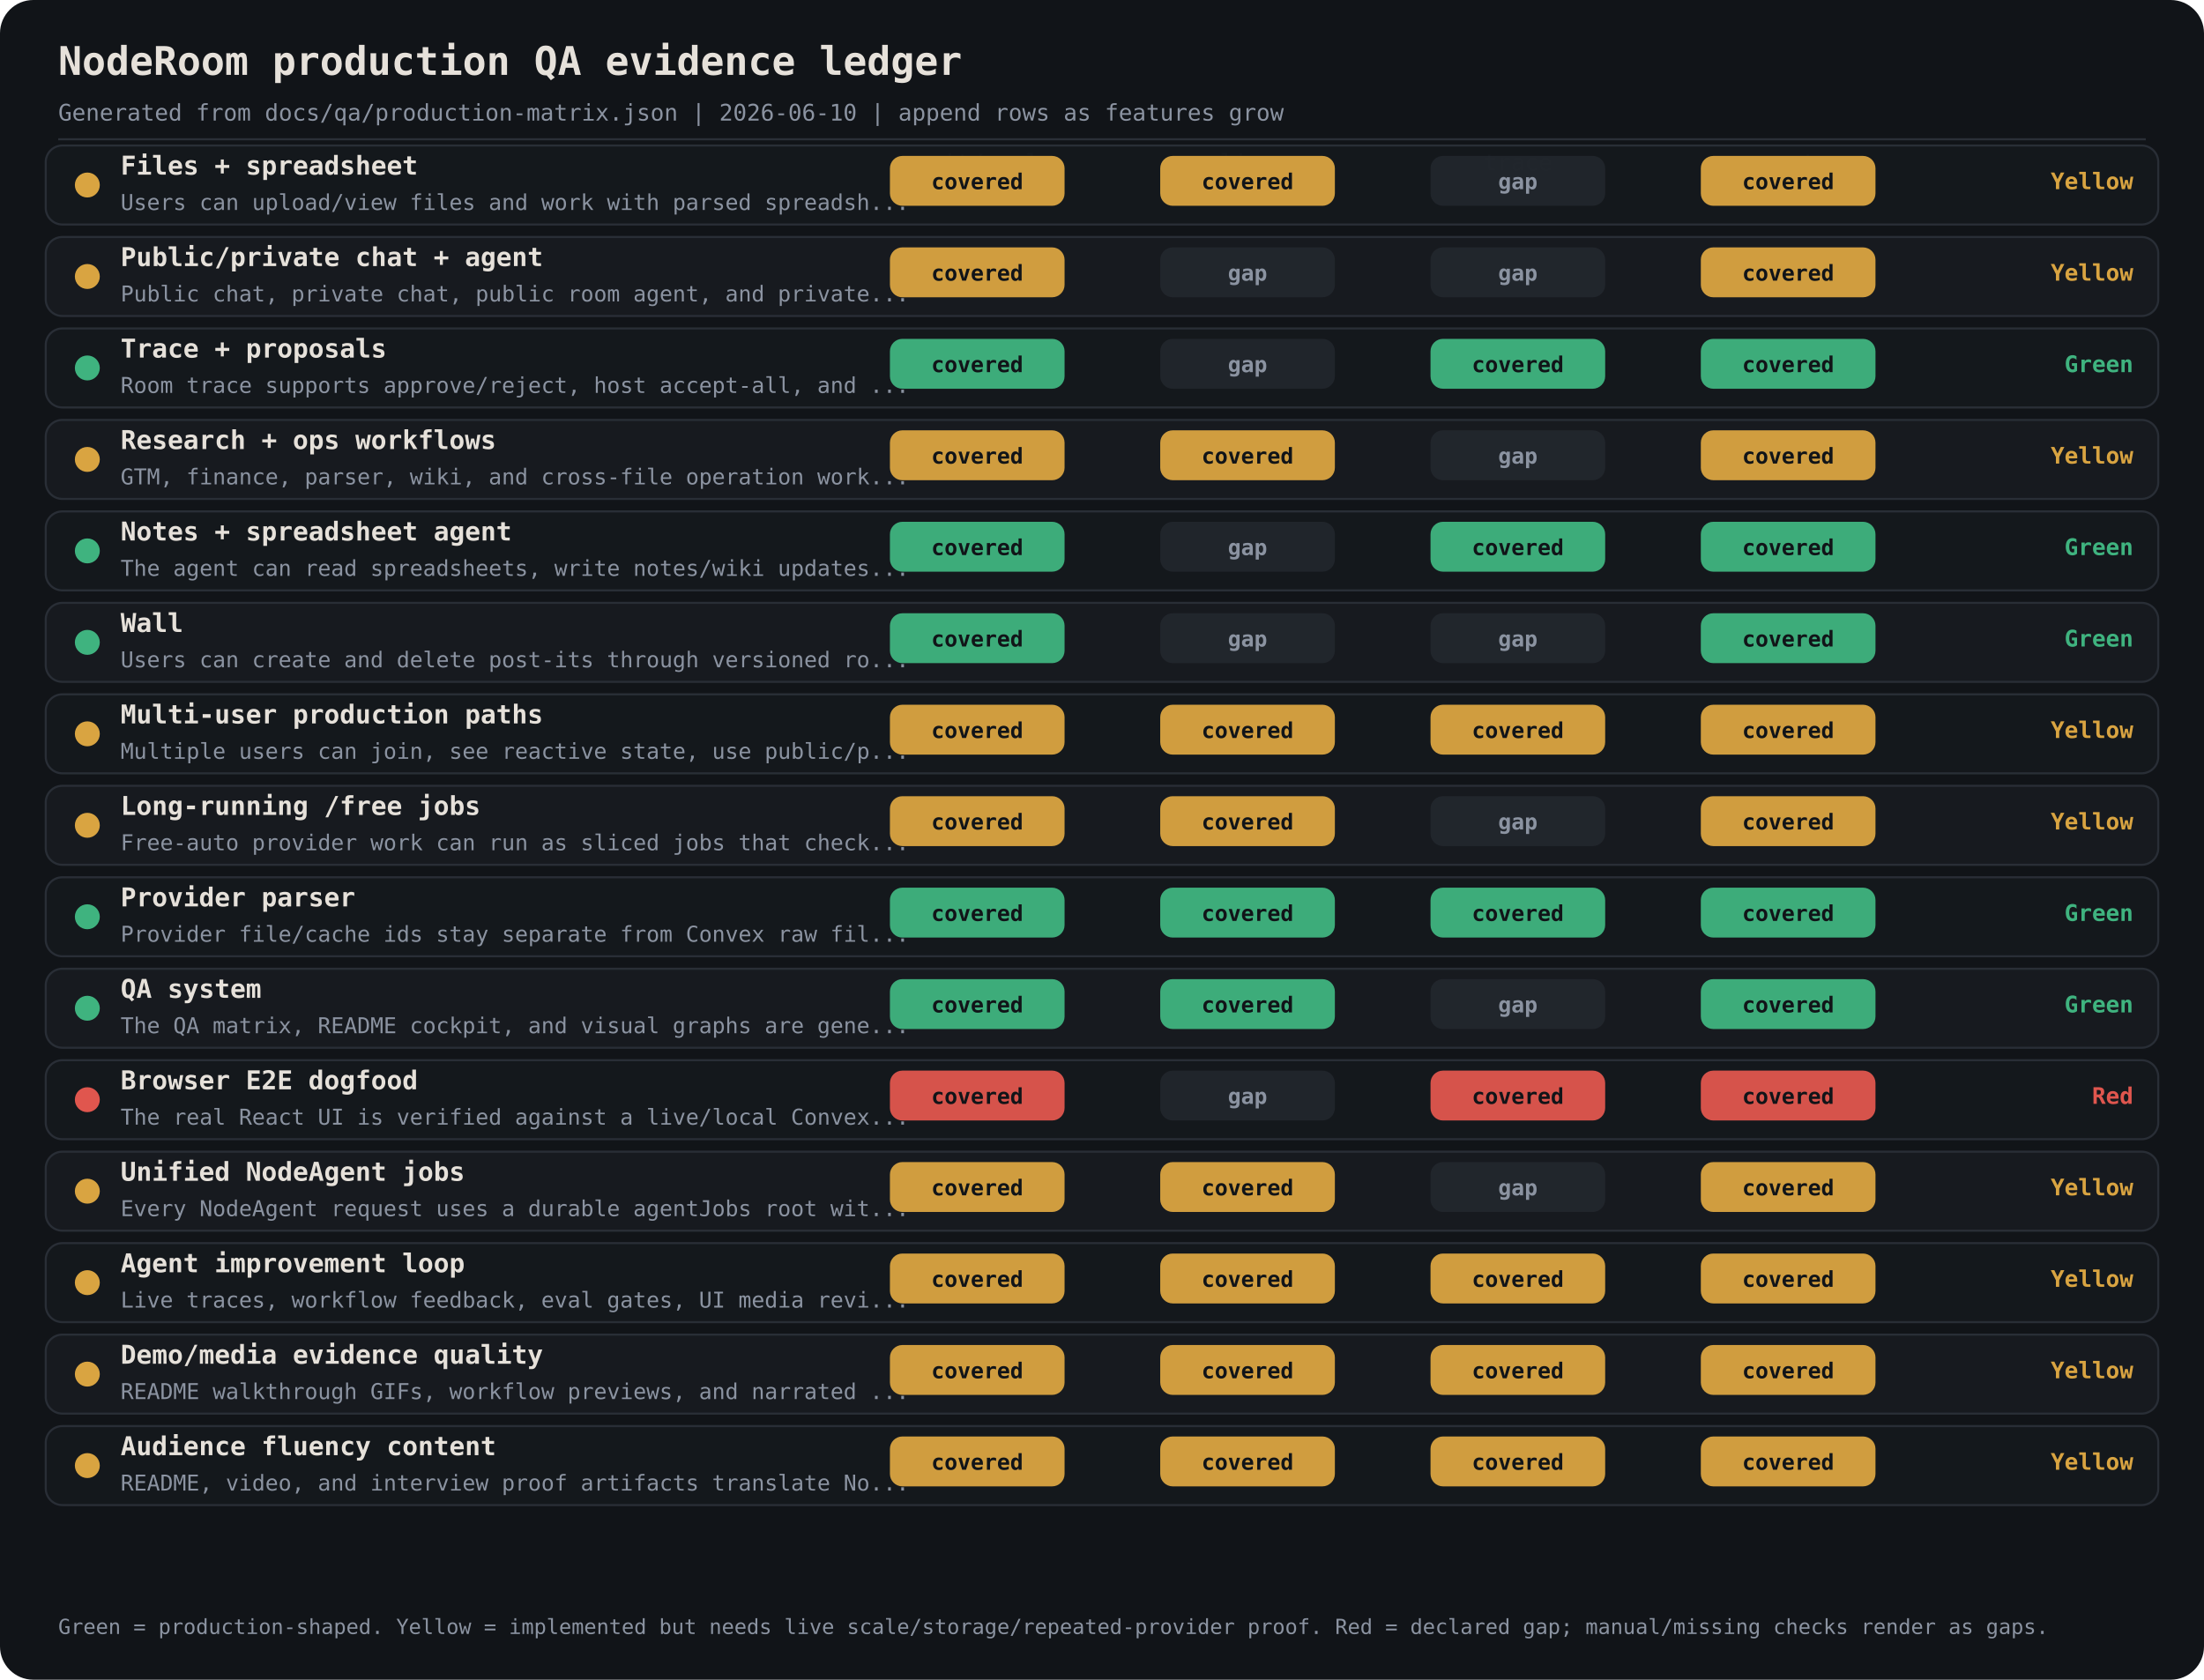
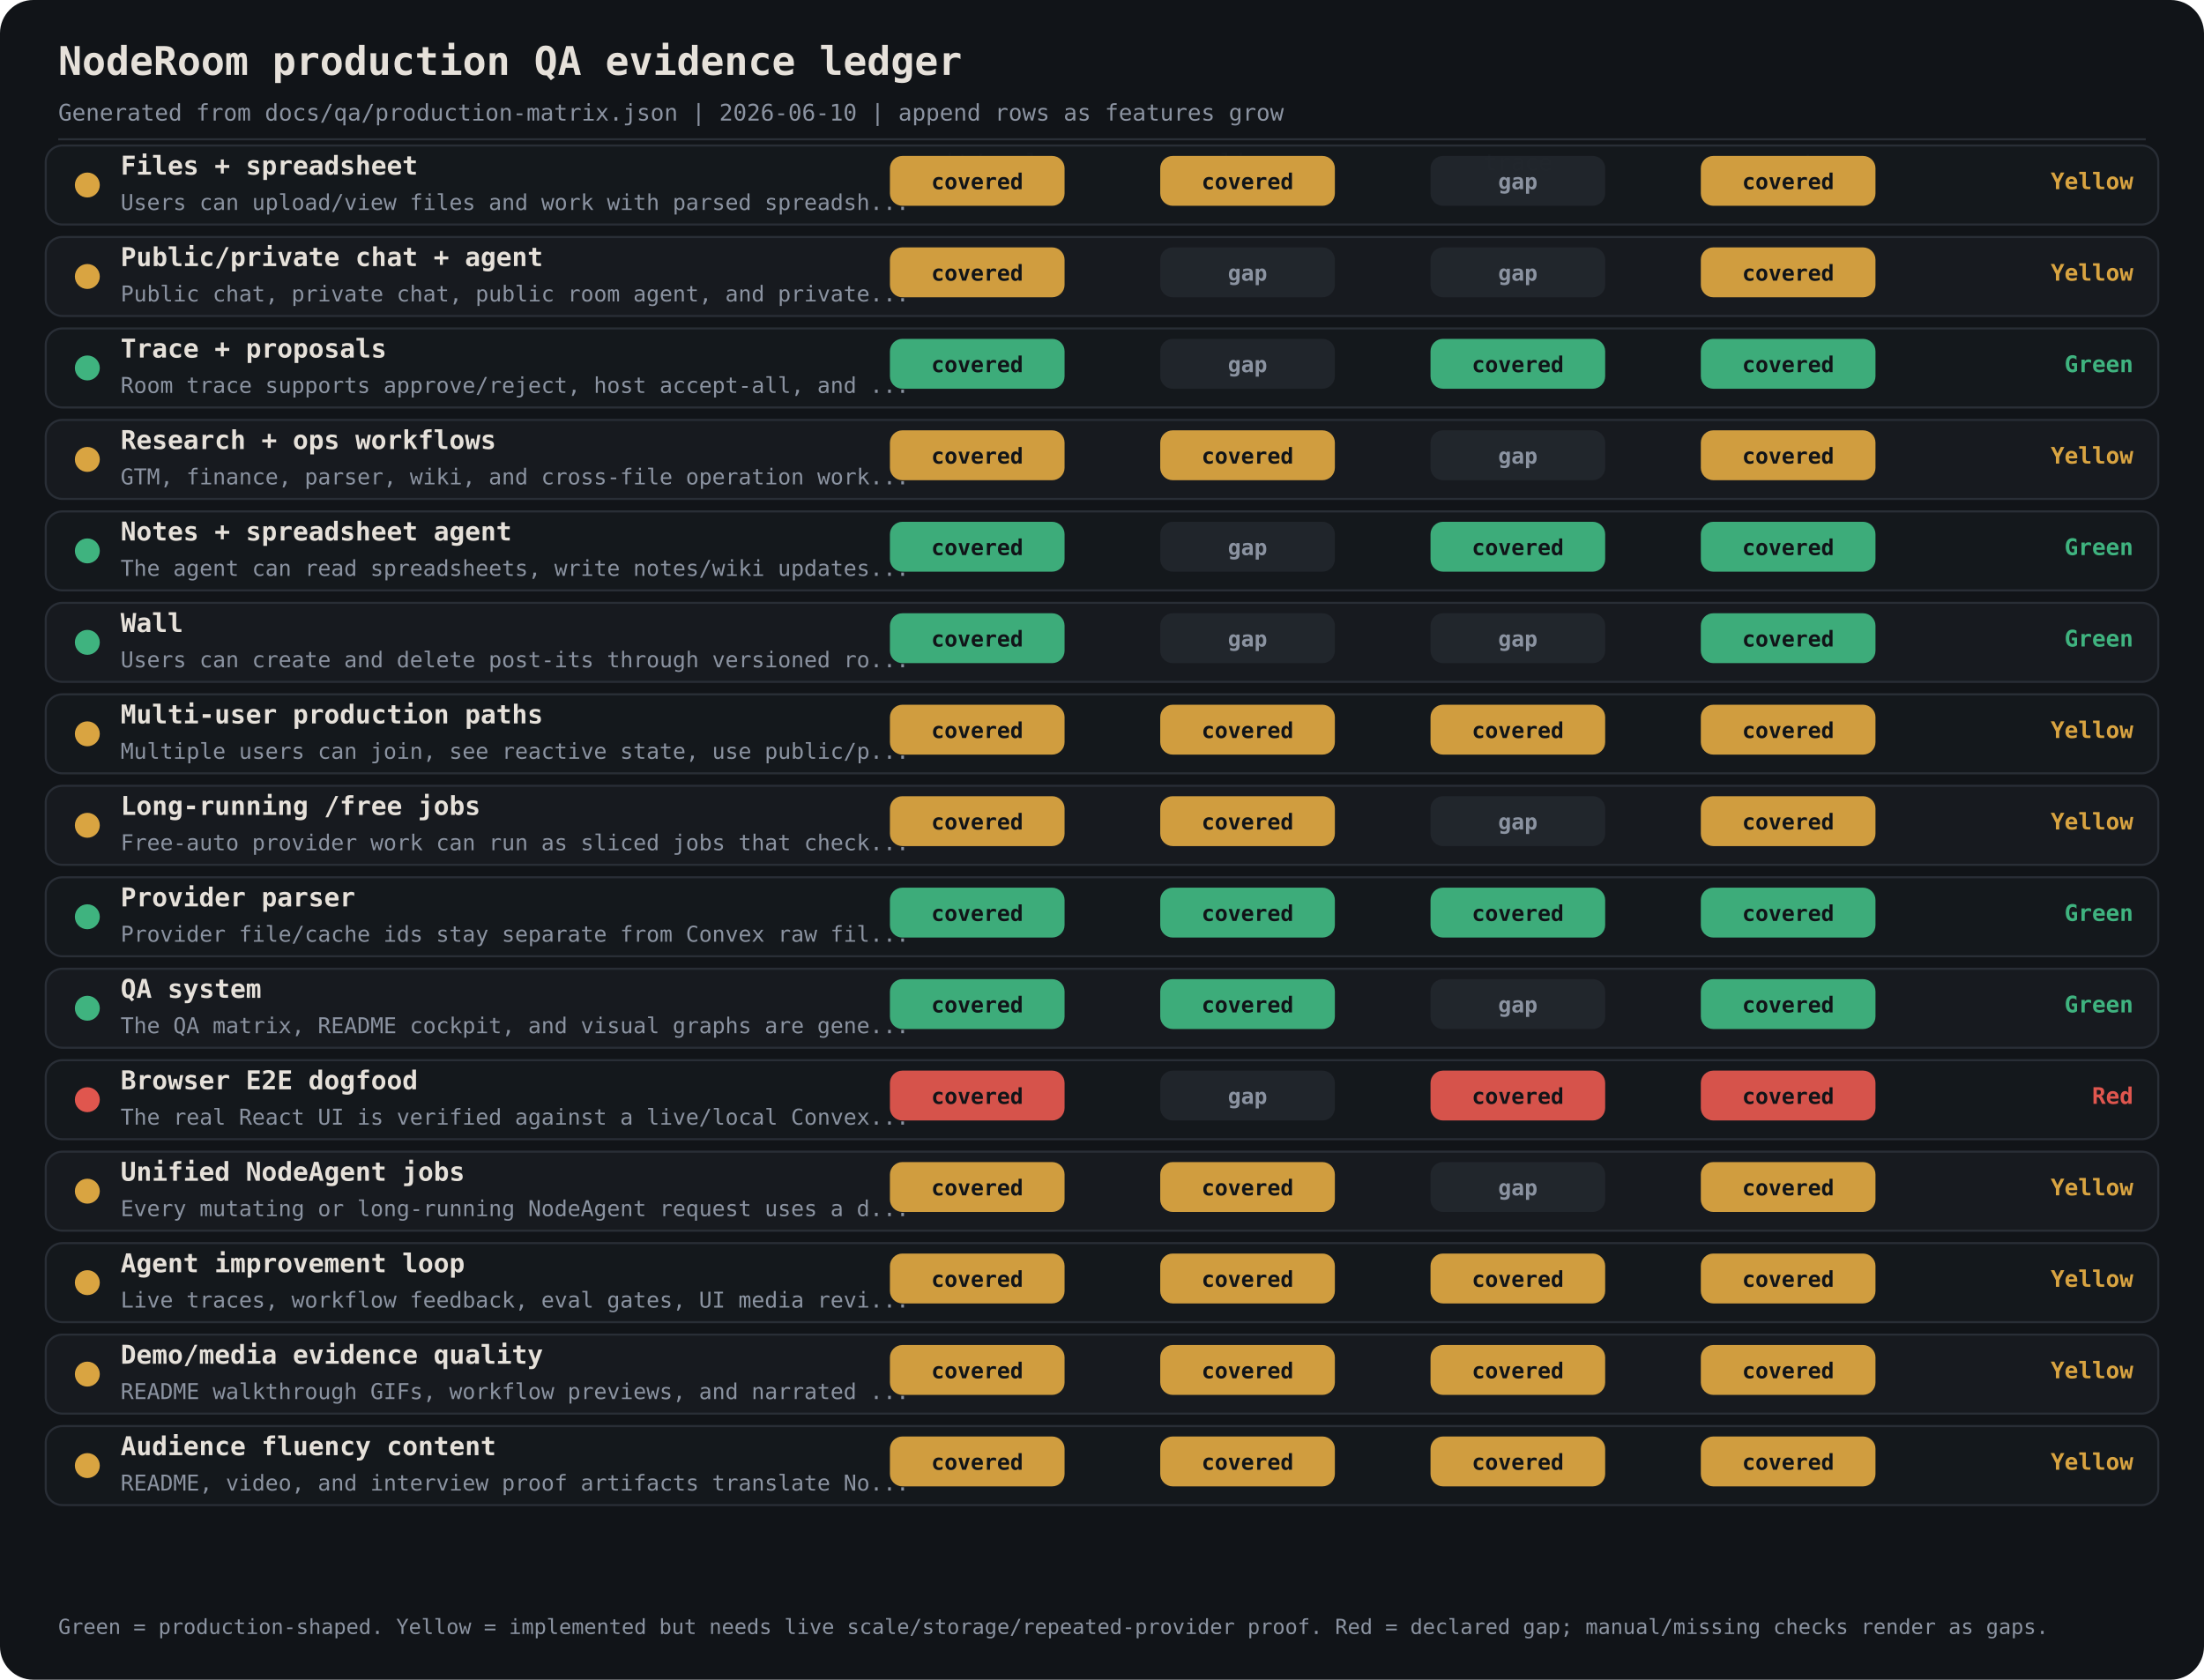
<svg xmlns="http://www.w3.org/2000/svg" width="1060" height="808" viewBox="0 0 1060 808" font-family="ui-monospace, 'JetBrains Mono', monospace">
  <rect width="1060" height="808" rx="16" fill="#111418" />
  <text x="28" y="36" fill="#E6E1DA" font-size="19" font-weight="700">NodeRoom production QA evidence ledger</text>
  <text x="28" y="58" fill="#8B93A1" font-size="11">Generated from docs/qa/production-matrix.json | 2026-06-10 | append rows as features grow</text>
  <line x1="28" y1="67" x2="1032" y2="67" stroke="#2A2F37" />
  <text x="470" y="82" fill="#8B93A1" font-size="11" text-anchor="middle">unit/eval</text>
  <text x="600" y="82" fill="#8B93A1" font-size="11" text-anchor="middle">live</text>
  <text x="730" y="82" fill="#8B93A1" font-size="11" text-anchor="middle">trace</text>
  <text x="860" y="82" fill="#8B93A1" font-size="11" text-anchor="middle">next</text>
  <rect x="22" y="70" width="1016" height="38" rx="8" fill="#14181D" stroke="#2A2F37" opacity="0.98" />
  <circle cx="42" cy="89" r="6" fill="#D9A441" />
  <text x="58" y="84" fill="#E6E1DA" font-size="12.5" font-weight="700">Files + spreadsheet</text>
  <text x="58" y="101" fill="#8B93A1" font-size="10.5">Users can upload/view files and work with parsed spreadsh...</text>
  <rect x="428" y="75" width="84" height="24" rx="6" fill="#D9A441" opacity="0.95" />
  <text x="470" y="91" fill="#111418" font-size="10.5" font-weight="700" text-anchor="middle">covered</text>
  <rect x="558" y="75" width="84" height="24" rx="6" fill="#D9A441" opacity="0.95" />
  <text x="600" y="91" fill="#111418" font-size="10.5" font-weight="700" text-anchor="middle">covered</text>
  <rect x="688" y="75" width="84" height="24" rx="6" fill="#2A2F37" opacity="0.55" />
  <text x="730" y="91" fill="#8B93A1" font-size="10.5" font-weight="700" text-anchor="middle">gap</text>
  <rect x="818" y="75" width="84" height="24" rx="6" fill="#D9A441" opacity="0.95" />
  <text x="860" y="91" fill="#111418" font-size="10.5" font-weight="700" text-anchor="middle">covered</text>
  <text x="1026" y="91" fill="#D9A441" font-size="11" text-anchor="end" font-weight="700">Yellow</text>
  <rect x="22" y="114" width="1016" height="38" rx="8" fill="#171B20" stroke="#2A2F37" opacity="0.98" />
  <circle cx="42" cy="133" r="6" fill="#D9A441" />
  <text x="58" y="128" fill="#E6E1DA" font-size="12.5" font-weight="700">Public/private chat + agent</text>
  <text x="58" y="145" fill="#8B93A1" font-size="10.5">Public chat, private chat, public room agent, and private...</text>
  <rect x="428" y="119" width="84" height="24" rx="6" fill="#D9A441" opacity="0.95" />
  <text x="470" y="135" fill="#111418" font-size="10.5" font-weight="700" text-anchor="middle">covered</text>
  <rect x="558" y="119" width="84" height="24" rx="6" fill="#2A2F37" opacity="0.55" />
  <text x="600" y="135" fill="#8B93A1" font-size="10.5" font-weight="700" text-anchor="middle">gap</text>
  <rect x="688" y="119" width="84" height="24" rx="6" fill="#2A2F37" opacity="0.55" />
  <text x="730" y="135" fill="#8B93A1" font-size="10.5" font-weight="700" text-anchor="middle">gap</text>
  <rect x="818" y="119" width="84" height="24" rx="6" fill="#D9A441" opacity="0.95" />
  <text x="860" y="135" fill="#111418" font-size="10.5" font-weight="700" text-anchor="middle">covered</text>
  <text x="1026" y="135" fill="#D9A441" font-size="11" text-anchor="end" font-weight="700">Yellow</text>
  <rect x="22" y="158" width="1016" height="38" rx="8" fill="#14181D" stroke="#2A2F37" opacity="0.98" />
  <circle cx="42" cy="177" r="6" fill="#3FB37F" />
  <text x="58" y="172" fill="#E6E1DA" font-size="12.5" font-weight="700">Trace + proposals</text>
  <text x="58" y="189" fill="#8B93A1" font-size="10.5">Room trace supports approve/reject, host accept-all, and ...</text>
  <rect x="428" y="163" width="84" height="24" rx="6" fill="#3FB37F" opacity="0.95" />
  <text x="470" y="179" fill="#111418" font-size="10.5" font-weight="700" text-anchor="middle">covered</text>
  <rect x="558" y="163" width="84" height="24" rx="6" fill="#2A2F37" opacity="0.55" />
  <text x="600" y="179" fill="#8B93A1" font-size="10.5" font-weight="700" text-anchor="middle">gap</text>
  <rect x="688" y="163" width="84" height="24" rx="6" fill="#3FB37F" opacity="0.95" />
  <text x="730" y="179" fill="#111418" font-size="10.5" font-weight="700" text-anchor="middle">covered</text>
  <rect x="818" y="163" width="84" height="24" rx="6" fill="#3FB37F" opacity="0.95" />
  <text x="860" y="179" fill="#111418" font-size="10.5" font-weight="700" text-anchor="middle">covered</text>
  <text x="1026" y="179" fill="#3FB37F" font-size="11" text-anchor="end" font-weight="700">Green</text>
  <rect x="22" y="202" width="1016" height="38" rx="8" fill="#171B20" stroke="#2A2F37" opacity="0.98" />
  <circle cx="42" cy="221" r="6" fill="#D9A441" />
  <text x="58" y="216" fill="#E6E1DA" font-size="12.5" font-weight="700">Research + ops workflows</text>
  <text x="58" y="233" fill="#8B93A1" font-size="10.5">GTM, finance, parser, wiki, and cross-file operation work...</text>
  <rect x="428" y="207" width="84" height="24" rx="6" fill="#D9A441" opacity="0.95" />
  <text x="470" y="223" fill="#111418" font-size="10.5" font-weight="700" text-anchor="middle">covered</text>
  <rect x="558" y="207" width="84" height="24" rx="6" fill="#D9A441" opacity="0.95" />
  <text x="600" y="223" fill="#111418" font-size="10.5" font-weight="700" text-anchor="middle">covered</text>
  <rect x="688" y="207" width="84" height="24" rx="6" fill="#2A2F37" opacity="0.55" />
  <text x="730" y="223" fill="#8B93A1" font-size="10.5" font-weight="700" text-anchor="middle">gap</text>
  <rect x="818" y="207" width="84" height="24" rx="6" fill="#D9A441" opacity="0.95" />
  <text x="860" y="223" fill="#111418" font-size="10.5" font-weight="700" text-anchor="middle">covered</text>
  <text x="1026" y="223" fill="#D9A441" font-size="11" text-anchor="end" font-weight="700">Yellow</text>
  <rect x="22" y="246" width="1016" height="38" rx="8" fill="#14181D" stroke="#2A2F37" opacity="0.98" />
  <circle cx="42" cy="265" r="6" fill="#3FB37F" />
  <text x="58" y="260" fill="#E6E1DA" font-size="12.5" font-weight="700">Notes + spreadsheet agent</text>
  <text x="58" y="277" fill="#8B93A1" font-size="10.5">The agent can read spreadsheets, write notes/wiki updates...</text>
  <rect x="428" y="251" width="84" height="24" rx="6" fill="#3FB37F" opacity="0.95" />
  <text x="470" y="267" fill="#111418" font-size="10.5" font-weight="700" text-anchor="middle">covered</text>
  <rect x="558" y="251" width="84" height="24" rx="6" fill="#2A2F37" opacity="0.55" />
  <text x="600" y="267" fill="#8B93A1" font-size="10.5" font-weight="700" text-anchor="middle">gap</text>
  <rect x="688" y="251" width="84" height="24" rx="6" fill="#3FB37F" opacity="0.95" />
  <text x="730" y="267" fill="#111418" font-size="10.5" font-weight="700" text-anchor="middle">covered</text>
  <rect x="818" y="251" width="84" height="24" rx="6" fill="#3FB37F" opacity="0.95" />
  <text x="860" y="267" fill="#111418" font-size="10.5" font-weight="700" text-anchor="middle">covered</text>
  <text x="1026" y="267" fill="#3FB37F" font-size="11" text-anchor="end" font-weight="700">Green</text>
  <rect x="22" y="290" width="1016" height="38" rx="8" fill="#171B20" stroke="#2A2F37" opacity="0.98" />
  <circle cx="42" cy="309" r="6" fill="#3FB37F" />
  <text x="58" y="304" fill="#E6E1DA" font-size="12.5" font-weight="700">Wall</text>
  <text x="58" y="321" fill="#8B93A1" font-size="10.5">Users can create and delete post-its through versioned ro...</text>
  <rect x="428" y="295" width="84" height="24" rx="6" fill="#3FB37F" opacity="0.95" />
  <text x="470" y="311" fill="#111418" font-size="10.5" font-weight="700" text-anchor="middle">covered</text>
  <rect x="558" y="295" width="84" height="24" rx="6" fill="#2A2F37" opacity="0.55" />
  <text x="600" y="311" fill="#8B93A1" font-size="10.5" font-weight="700" text-anchor="middle">gap</text>
  <rect x="688" y="295" width="84" height="24" rx="6" fill="#2A2F37" opacity="0.55" />
  <text x="730" y="311" fill="#8B93A1" font-size="10.5" font-weight="700" text-anchor="middle">gap</text>
  <rect x="818" y="295" width="84" height="24" rx="6" fill="#3FB37F" opacity="0.95" />
  <text x="860" y="311" fill="#111418" font-size="10.5" font-weight="700" text-anchor="middle">covered</text>
  <text x="1026" y="311" fill="#3FB37F" font-size="11" text-anchor="end" font-weight="700">Green</text>
  <rect x="22" y="334" width="1016" height="38" rx="8" fill="#14181D" stroke="#2A2F37" opacity="0.98" />
  <circle cx="42" cy="353" r="6" fill="#D9A441" />
  <text x="58" y="348" fill="#E6E1DA" font-size="12.5" font-weight="700">Multi-user production paths</text>
  <text x="58" y="365" fill="#8B93A1" font-size="10.5">Multiple users can join, see reactive state, use public/p...</text>
  <rect x="428" y="339" width="84" height="24" rx="6" fill="#D9A441" opacity="0.95" />
  <text x="470" y="355" fill="#111418" font-size="10.5" font-weight="700" text-anchor="middle">covered</text>
  <rect x="558" y="339" width="84" height="24" rx="6" fill="#D9A441" opacity="0.95" />
  <text x="600" y="355" fill="#111418" font-size="10.5" font-weight="700" text-anchor="middle">covered</text>
  <rect x="688" y="339" width="84" height="24" rx="6" fill="#D9A441" opacity="0.95" />
  <text x="730" y="355" fill="#111418" font-size="10.5" font-weight="700" text-anchor="middle">covered</text>
  <rect x="818" y="339" width="84" height="24" rx="6" fill="#D9A441" opacity="0.95" />
  <text x="860" y="355" fill="#111418" font-size="10.5" font-weight="700" text-anchor="middle">covered</text>
  <text x="1026" y="355" fill="#D9A441" font-size="11" text-anchor="end" font-weight="700">Yellow</text>
  <rect x="22" y="378" width="1016" height="38" rx="8" fill="#171B20" stroke="#2A2F37" opacity="0.98" />
  <circle cx="42" cy="397" r="6" fill="#D9A441" />
  <text x="58" y="392" fill="#E6E1DA" font-size="12.5" font-weight="700">Long-running /free jobs</text>
  <text x="58" y="409" fill="#8B93A1" font-size="10.5">Free-auto provider work can run as sliced jobs that check...</text>
  <rect x="428" y="383" width="84" height="24" rx="6" fill="#D9A441" opacity="0.95" />
  <text x="470" y="399" fill="#111418" font-size="10.5" font-weight="700" text-anchor="middle">covered</text>
  <rect x="558" y="383" width="84" height="24" rx="6" fill="#D9A441" opacity="0.95" />
  <text x="600" y="399" fill="#111418" font-size="10.5" font-weight="700" text-anchor="middle">covered</text>
  <rect x="688" y="383" width="84" height="24" rx="6" fill="#2A2F37" opacity="0.55" />
  <text x="730" y="399" fill="#8B93A1" font-size="10.5" font-weight="700" text-anchor="middle">gap</text>
  <rect x="818" y="383" width="84" height="24" rx="6" fill="#D9A441" opacity="0.95" />
  <text x="860" y="399" fill="#111418" font-size="10.5" font-weight="700" text-anchor="middle">covered</text>
  <text x="1026" y="399" fill="#D9A441" font-size="11" text-anchor="end" font-weight="700">Yellow</text>
  <rect x="22" y="422" width="1016" height="38" rx="8" fill="#14181D" stroke="#2A2F37" opacity="0.98" />
  <circle cx="42" cy="441" r="6" fill="#3FB37F" />
  <text x="58" y="436" fill="#E6E1DA" font-size="12.5" font-weight="700">Provider parser</text>
  <text x="58" y="453" fill="#8B93A1" font-size="10.5">Provider file/cache ids stay separate from Convex raw fil...</text>
  <rect x="428" y="427" width="84" height="24" rx="6" fill="#3FB37F" opacity="0.95" />
  <text x="470" y="443" fill="#111418" font-size="10.5" font-weight="700" text-anchor="middle">covered</text>
  <rect x="558" y="427" width="84" height="24" rx="6" fill="#3FB37F" opacity="0.95" />
  <text x="600" y="443" fill="#111418" font-size="10.5" font-weight="700" text-anchor="middle">covered</text>
  <rect x="688" y="427" width="84" height="24" rx="6" fill="#3FB37F" opacity="0.95" />
  <text x="730" y="443" fill="#111418" font-size="10.5" font-weight="700" text-anchor="middle">covered</text>
  <rect x="818" y="427" width="84" height="24" rx="6" fill="#3FB37F" opacity="0.95" />
  <text x="860" y="443" fill="#111418" font-size="10.5" font-weight="700" text-anchor="middle">covered</text>
  <text x="1026" y="443" fill="#3FB37F" font-size="11" text-anchor="end" font-weight="700">Green</text>
  <rect x="22" y="466" width="1016" height="38" rx="8" fill="#171B20" stroke="#2A2F37" opacity="0.98" />
  <circle cx="42" cy="485" r="6" fill="#3FB37F" />
  <text x="58" y="480" fill="#E6E1DA" font-size="12.5" font-weight="700">QA system</text>
  <text x="58" y="497" fill="#8B93A1" font-size="10.5">The QA matrix, README cockpit, and visual graphs are gene...</text>
  <rect x="428" y="471" width="84" height="24" rx="6" fill="#3FB37F" opacity="0.95" />
  <text x="470" y="487" fill="#111418" font-size="10.5" font-weight="700" text-anchor="middle">covered</text>
  <rect x="558" y="471" width="84" height="24" rx="6" fill="#3FB37F" opacity="0.95" />
  <text x="600" y="487" fill="#111418" font-size="10.5" font-weight="700" text-anchor="middle">covered</text>
  <rect x="688" y="471" width="84" height="24" rx="6" fill="#2A2F37" opacity="0.55" />
  <text x="730" y="487" fill="#8B93A1" font-size="10.5" font-weight="700" text-anchor="middle">gap</text>
  <rect x="818" y="471" width="84" height="24" rx="6" fill="#3FB37F" opacity="0.95" />
  <text x="860" y="487" fill="#111418" font-size="10.5" font-weight="700" text-anchor="middle">covered</text>
  <text x="1026" y="487" fill="#3FB37F" font-size="11" text-anchor="end" font-weight="700">Green</text>
  <rect x="22" y="510" width="1016" height="38" rx="8" fill="#14181D" stroke="#2A2F37" opacity="0.98" />
  <circle cx="42" cy="529" r="6" fill="#E0564E" />
  <text x="58" y="524" fill="#E6E1DA" font-size="12.5" font-weight="700">Browser E2E dogfood</text>
  <text x="58" y="541" fill="#8B93A1" font-size="10.5">The real React UI is verified against a live/local Convex...</text>
  <rect x="428" y="515" width="84" height="24" rx="6" fill="#E0564E" opacity="0.95" />
  <text x="470" y="531" fill="#111418" font-size="10.5" font-weight="700" text-anchor="middle">covered</text>
  <rect x="558" y="515" width="84" height="24" rx="6" fill="#2A2F37" opacity="0.55" />
  <text x="600" y="531" fill="#8B93A1" font-size="10.5" font-weight="700" text-anchor="middle">gap</text>
  <rect x="688" y="515" width="84" height="24" rx="6" fill="#E0564E" opacity="0.95" />
  <text x="730" y="531" fill="#111418" font-size="10.5" font-weight="700" text-anchor="middle">covered</text>
  <rect x="818" y="515" width="84" height="24" rx="6" fill="#E0564E" opacity="0.95" />
  <text x="860" y="531" fill="#111418" font-size="10.5" font-weight="700" text-anchor="middle">covered</text>
  <text x="1026" y="531" fill="#E0564E" font-size="11" text-anchor="end" font-weight="700">Red</text>
  <rect x="22" y="554" width="1016" height="38" rx="8" fill="#171B20" stroke="#2A2F37" opacity="0.98" />
  <circle cx="42" cy="573" r="6" fill="#D9A441" />
  <text x="58" y="568" fill="#E6E1DA" font-size="12.5" font-weight="700">Unified NodeAgent jobs</text>
-   <text x="58" y="585" fill="#8B93A1" font-size="10.5">Every NodeAgent request uses a durable agentJobs root wit...</text>
+   <text x="58" y="585" fill="#8B93A1" font-size="10.5">Every mutating or long-running NodeAgent request uses a d...</text>
  <rect x="428" y="559" width="84" height="24" rx="6" fill="#D9A441" opacity="0.95" />
  <text x="470" y="575" fill="#111418" font-size="10.5" font-weight="700" text-anchor="middle">covered</text>
  <rect x="558" y="559" width="84" height="24" rx="6" fill="#D9A441" opacity="0.95" />
  <text x="600" y="575" fill="#111418" font-size="10.5" font-weight="700" text-anchor="middle">covered</text>
  <rect x="688" y="559" width="84" height="24" rx="6" fill="#2A2F37" opacity="0.55" />
  <text x="730" y="575" fill="#8B93A1" font-size="10.5" font-weight="700" text-anchor="middle">gap</text>
  <rect x="818" y="559" width="84" height="24" rx="6" fill="#D9A441" opacity="0.95" />
  <text x="860" y="575" fill="#111418" font-size="10.5" font-weight="700" text-anchor="middle">covered</text>
  <text x="1026" y="575" fill="#D9A441" font-size="11" text-anchor="end" font-weight="700">Yellow</text>
  <rect x="22" y="598" width="1016" height="38" rx="8" fill="#14181D" stroke="#2A2F37" opacity="0.98" />
  <circle cx="42" cy="617" r="6" fill="#D9A441" />
  <text x="58" y="612" fill="#E6E1DA" font-size="12.5" font-weight="700">Agent improvement loop</text>
  <text x="58" y="629" fill="#8B93A1" font-size="10.5">Live traces, workflow feedback, eval gates, UI media revi...</text>
  <rect x="428" y="603" width="84" height="24" rx="6" fill="#D9A441" opacity="0.95" />
  <text x="470" y="619" fill="#111418" font-size="10.5" font-weight="700" text-anchor="middle">covered</text>
  <rect x="558" y="603" width="84" height="24" rx="6" fill="#D9A441" opacity="0.95" />
  <text x="600" y="619" fill="#111418" font-size="10.5" font-weight="700" text-anchor="middle">covered</text>
  <rect x="688" y="603" width="84" height="24" rx="6" fill="#D9A441" opacity="0.95" />
  <text x="730" y="619" fill="#111418" font-size="10.5" font-weight="700" text-anchor="middle">covered</text>
  <rect x="818" y="603" width="84" height="24" rx="6" fill="#D9A441" opacity="0.95" />
  <text x="860" y="619" fill="#111418" font-size="10.5" font-weight="700" text-anchor="middle">covered</text>
  <text x="1026" y="619" fill="#D9A441" font-size="11" text-anchor="end" font-weight="700">Yellow</text>
  <rect x="22" y="642" width="1016" height="38" rx="8" fill="#171B20" stroke="#2A2F37" opacity="0.98" />
  <circle cx="42" cy="661" r="6" fill="#D9A441" />
  <text x="58" y="656" fill="#E6E1DA" font-size="12.5" font-weight="700">Demo/media evidence quality</text>
  <text x="58" y="673" fill="#8B93A1" font-size="10.5">README walkthrough GIFs, workflow previews, and narrated ...</text>
  <rect x="428" y="647" width="84" height="24" rx="6" fill="#D9A441" opacity="0.95" />
  <text x="470" y="663" fill="#111418" font-size="10.5" font-weight="700" text-anchor="middle">covered</text>
  <rect x="558" y="647" width="84" height="24" rx="6" fill="#D9A441" opacity="0.95" />
  <text x="600" y="663" fill="#111418" font-size="10.5" font-weight="700" text-anchor="middle">covered</text>
  <rect x="688" y="647" width="84" height="24" rx="6" fill="#D9A441" opacity="0.95" />
  <text x="730" y="663" fill="#111418" font-size="10.5" font-weight="700" text-anchor="middle">covered</text>
  <rect x="818" y="647" width="84" height="24" rx="6" fill="#D9A441" opacity="0.95" />
  <text x="860" y="663" fill="#111418" font-size="10.5" font-weight="700" text-anchor="middle">covered</text>
  <text x="1026" y="663" fill="#D9A441" font-size="11" text-anchor="end" font-weight="700">Yellow</text>
  <rect x="22" y="686" width="1016" height="38" rx="8" fill="#14181D" stroke="#2A2F37" opacity="0.98" />
  <circle cx="42" cy="705" r="6" fill="#D9A441" />
  <text x="58" y="700" fill="#E6E1DA" font-size="12.5" font-weight="700">Audience fluency content</text>
  <text x="58" y="717" fill="#8B93A1" font-size="10.5">README, video, and interview proof artifacts translate No...</text>
  <rect x="428" y="691" width="84" height="24" rx="6" fill="#D9A441" opacity="0.95" />
  <text x="470" y="707" fill="#111418" font-size="10.5" font-weight="700" text-anchor="middle">covered</text>
  <rect x="558" y="691" width="84" height="24" rx="6" fill="#D9A441" opacity="0.95" />
  <text x="600" y="707" fill="#111418" font-size="10.5" font-weight="700" text-anchor="middle">covered</text>
  <rect x="688" y="691" width="84" height="24" rx="6" fill="#D9A441" opacity="0.95" />
  <text x="730" y="707" fill="#111418" font-size="10.5" font-weight="700" text-anchor="middle">covered</text>
  <rect x="818" y="691" width="84" height="24" rx="6" fill="#D9A441" opacity="0.95" />
  <text x="860" y="707" fill="#111418" font-size="10.5" font-weight="700" text-anchor="middle">covered</text>
  <text x="1026" y="707" fill="#D9A441" font-size="11" text-anchor="end" font-weight="700">Yellow</text>
  <text x="28" y="786" fill="#8B93A1" font-size="10">Green = production-shaped. Yellow = implemented but needs live scale/storage/repeated-provider proof. Red = declared gap; manual/missing checks render as gaps.</text>
</svg>
